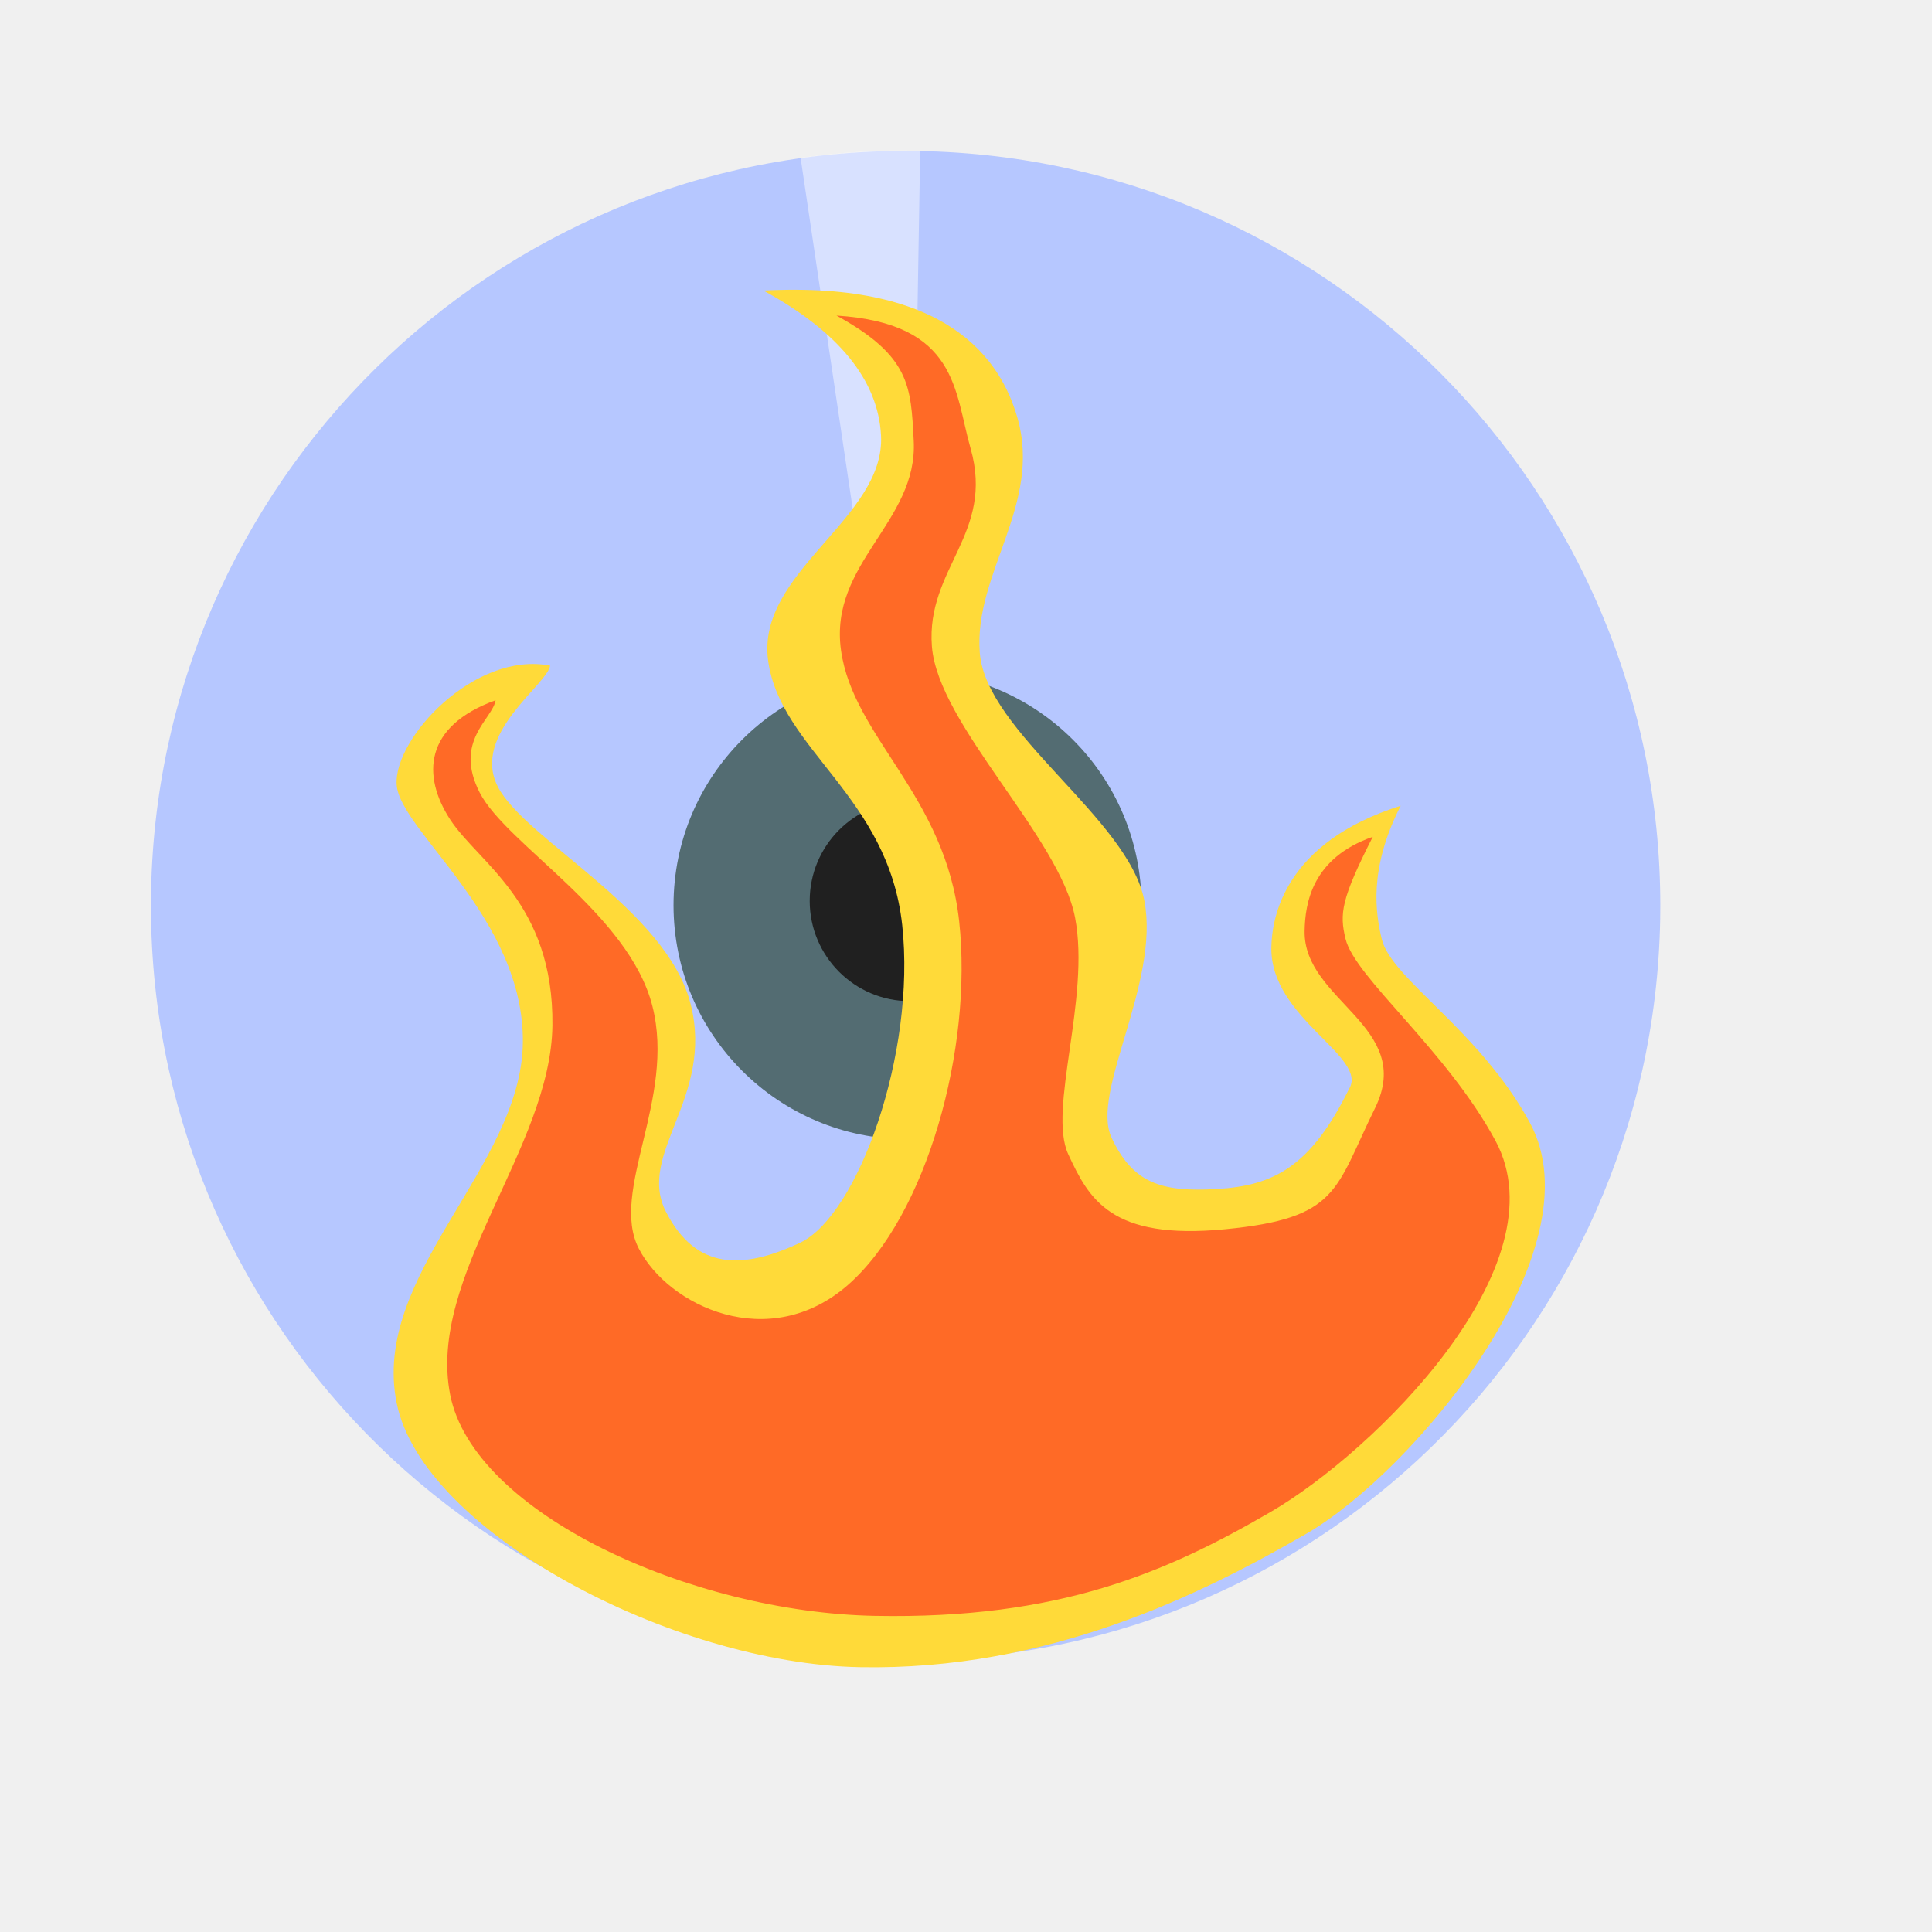
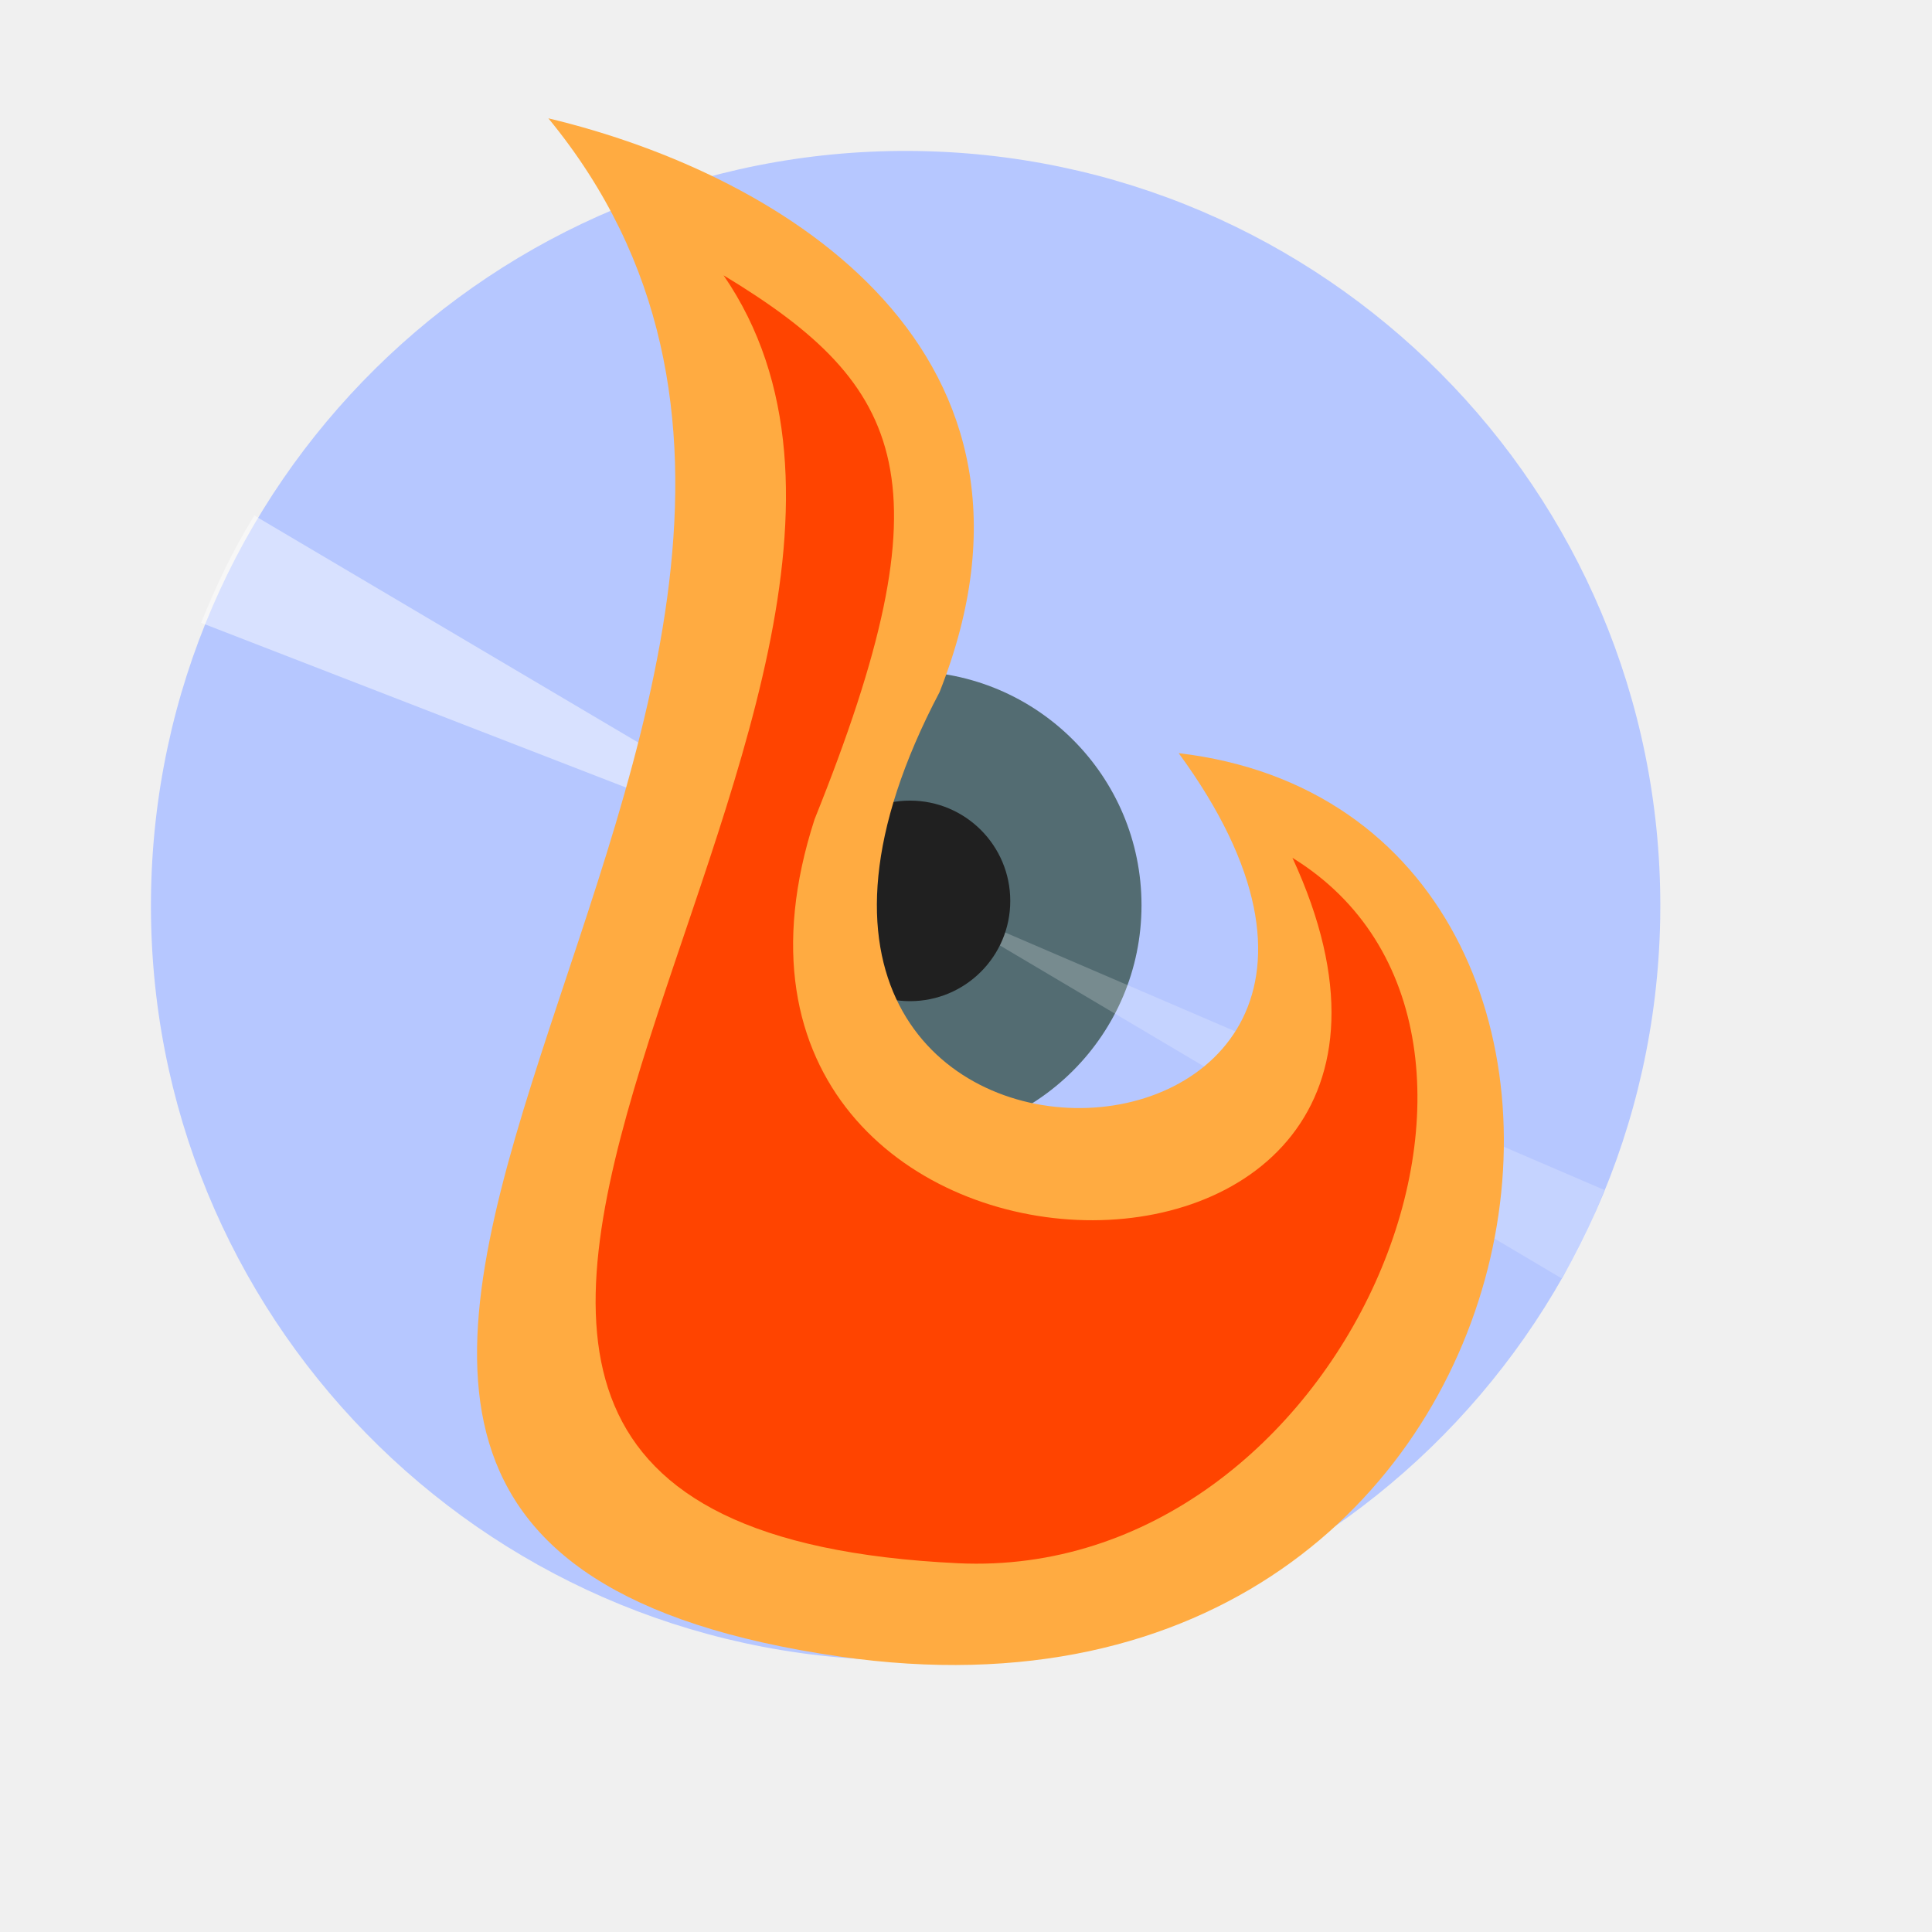
<svg xmlns="http://www.w3.org/2000/svg" width="38.4pt" height="38.4pt">
  <defs />
  <g id="layer1">
    <path id="path4064" transform="matrix(1 0 0 -1 3.99998 44)" fill="#b6c7ff" d="M39.997 19.64C39.798 8.631 30.739 -0.147 19.73 0.002C8.72 0.151 -0.098 9.17 0.001 20.18C0.1 31.19 9.08 40.049 20.09 40C31.101 39.95 40 31.011 40 20" />
    <g id="g839" transform="" fill="none">
      <g id="text872" transform="" fill="none" />
    </g>
    <path id="path40641" transform="matrix(1 0 0 -1 17.8492 30.191)" fill="#536c72" d="M12.402 6.201C12.402 2.776 9.626 2.09704e-16 6.201 0C2.776 -2.09704e-16 4.19407e-16 2.776 0 6.201C-4.19407e-16 9.626 2.776 12.402 6.201 12.402C9.626 12.402 12.402 9.626 12.402 6.201" />
-     <path id="shape0" transform="matrix(0.995354 -0.0962872 -0.0962872 -0.995354 23.9129 44.1388)" fill="#ffffff" fill-opacity="0.208" fill-rule="evenodd" stroke="#003bc3" stroke-width="0" stroke-linecap="square" stroke-linejoin="bevel" d="M0 0.151L2.334 20.077L2.618 0.018C1.696 -0.027 0.871 0.012 0 0.151Z" />
-     <path id="shape1" transform="translate(21.2165, 3.98936)" fill="#ffffff" fill-opacity="0.467" fill-rule="evenodd" stroke="#003bc3" stroke-width="0" stroke-linecap="square" stroke-linejoin="bevel" d="M0 0.191L2.844 19.347L3.169 0.011C2.078 -0.032 1.031 0.056 0 0.191Z" />
+     <path id="shape0" transform="matrix(0.408462 -0.912776 -0.912776 -0.408462 41.4814 33.9207)" fill="#ffffff" fill-opacity="0.208" fill-rule="evenodd" stroke="#003bc3" stroke-width="0" stroke-linecap="square" stroke-linejoin="bevel" d="M0 0.113L2.3 20.157L2.6 0.03C1.678 -0.014 0.871 -0.026 0 0.113Z" />
+     <path id="shape1" transform="matrix(0.494453 -0.869204 0.869204 0.494453 5.16323 16.4107)" fill="#ffffff" fill-opacity="0.467" fill-rule="evenodd" stroke="#003bc3" stroke-width="0" stroke-linecap="square" stroke-linejoin="bevel" d="M0 0.191L2.844 19.347L3.169 0.011C2.078 -0.032 1.031 0.056 0 0.191Z" />
    <path id="path40642" transform="matrix(1 0 0 -1 21.4581 26.5319)" fill="#202020" d="M5.315 2.657C5.315 1.19 4.125 8.987e-17 2.657 0C1.19 -8.987e-17 1.7974e-16 1.19 0 2.657C-1.7974e-16 4.125 1.19 5.315 2.657 5.315C4.125 5.315 5.315 4.125 5.315 2.657" />
-     <path id="shape2" transform="translate(10.4322, 7.67848)" fill="#ffda39" fill-rule="evenodd" stroke="#003bc3" stroke-width="0" stroke-linecap="square" stroke-linejoin="bevel" d="M12.355 36.503C7.378 36.41 0.771 32.911 0.08 29.506C-0.611 26.1 3.386 23.252 3.424 19.953C3.463 16.654 0.166 14.341 0.08 13.121C-0.006 11.901 2.138 9.571 4.147 9.962C4.072 10.466 2.044 11.778 2.762 13.173C3.48 14.569 7.233 16.428 7.869 18.924C8.506 21.419 6.422 22.89 7.218 24.439C8.015 25.988 9.248 25.972 10.772 25.255C12.295 24.537 13.85 20.246 13.477 16.833C13.104 13.42 10.255 12.192 9.925 9.836C9.595 7.479 13.034 6.06 12.916 3.862C12.838 2.397 11.8 1.117 9.801 0.022C14.69 -0.237 16.09 1.855 16.53 3.393C17.191 5.698 15.369 7.515 15.533 9.622C15.697 11.73 19.478 14.016 19.895 16.193C20.312 18.371 18.463 21.261 19.023 22.465C19.583 23.67 20.332 23.922 21.827 23.831C23.322 23.74 24.298 23.245 25.316 21.185C25.852 20.332 23.228 19.31 23.26 17.431C23.273 16.674 23.572 14.658 26.687 13.676C25.829 15.358 26.024 16.539 26.188 17.217C26.442 18.262 28.794 19.639 30.114 22.081C31.934 25.448 27.018 31.328 24.195 32.962C21.371 34.596 17.333 36.597 12.355 36.503Z" />
-     <path id="shape3" transform="translate(11.4796, 8.36299)" fill="#ff6a26" fill-rule="evenodd" stroke="#003bc3" stroke-width="0" stroke-linecap="square" stroke-linejoin="bevel" d="M11.711 34.459C6.838 34.367 1.066 31.741 0.45 28.597C-0.166 25.453 3.122 22.053 3.16 18.81C3.198 15.567 1.197 14.504 0.45 13.355C-0.297 12.207 -0.252 10.881 1.654 10.195C1.581 10.69 0.53 11.27 1.233 12.642C1.936 14.014 5.187 15.847 5.81 18.3C6.433 20.753 4.669 23.2 5.448 24.723C6.228 26.246 8.895 27.518 10.989 25.692C13.083 23.864 14.305 19.412 13.94 16.057C13.574 12.702 11.131 11.186 10.808 8.87C10.485 6.553 12.85 5.474 12.735 3.313C12.659 1.873 12.645 1.076 10.688 0C13.909 0.205 13.809 2.006 14.241 3.517C14.888 5.784 13.056 6.696 13.217 8.768C13.378 10.839 16.603 13.815 17.011 15.955C17.42 18.096 16.282 21.041 16.83 22.225C17.379 23.41 17.956 24.507 20.986 24.213C24.015 23.92 23.894 23.165 24.961 21.002C26.027 18.838 23.062 18.16 23.094 16.312C23.106 15.569 23.296 14.372 24.9 13.814C24.06 15.468 24.017 15.849 24.178 16.516C24.426 17.543 26.86 19.467 28.152 21.868C29.934 25.177 24.955 30.1 22.19 31.707C19.425 33.313 16.585 34.551 11.711 34.459Z" />
+     <path id="shape0" transform="translate(12.6424, 3.13568)" fill="#ffab41" fill-rule="evenodd" stroke="#003bc3" stroke-width="0" stroke-linecap="square" stroke-linejoin="bevel" d="M9.609 40.764C-13.716 37.385 14.39 15.204 1.89 0C8.212 1.51 15.81 6.239 12.257 15.206C4.377 30.168 27.587 29.098 18.594 16.824C32.738 18.49 29.285 43.614 9.609 40.764Z" />
+     <path id="shape1" transform="translate(15.7844, 7.29648)" fill="#ff4400" fill-rule="evenodd" stroke="#003bc3" stroke-width="0" stroke-linecap="square" stroke-linejoin="bevel" d="M9.603 34.131C-12.269 33.09 11.174 11.32 3.391 0C8.259 2.943 9.396 5.481 5.804 14.412C1.355 28.126 24.59 28.678 18.467 15.437C25.947 20.042 19.797 34.616 9.603 34.131Z" />
  </g>
</svg>
